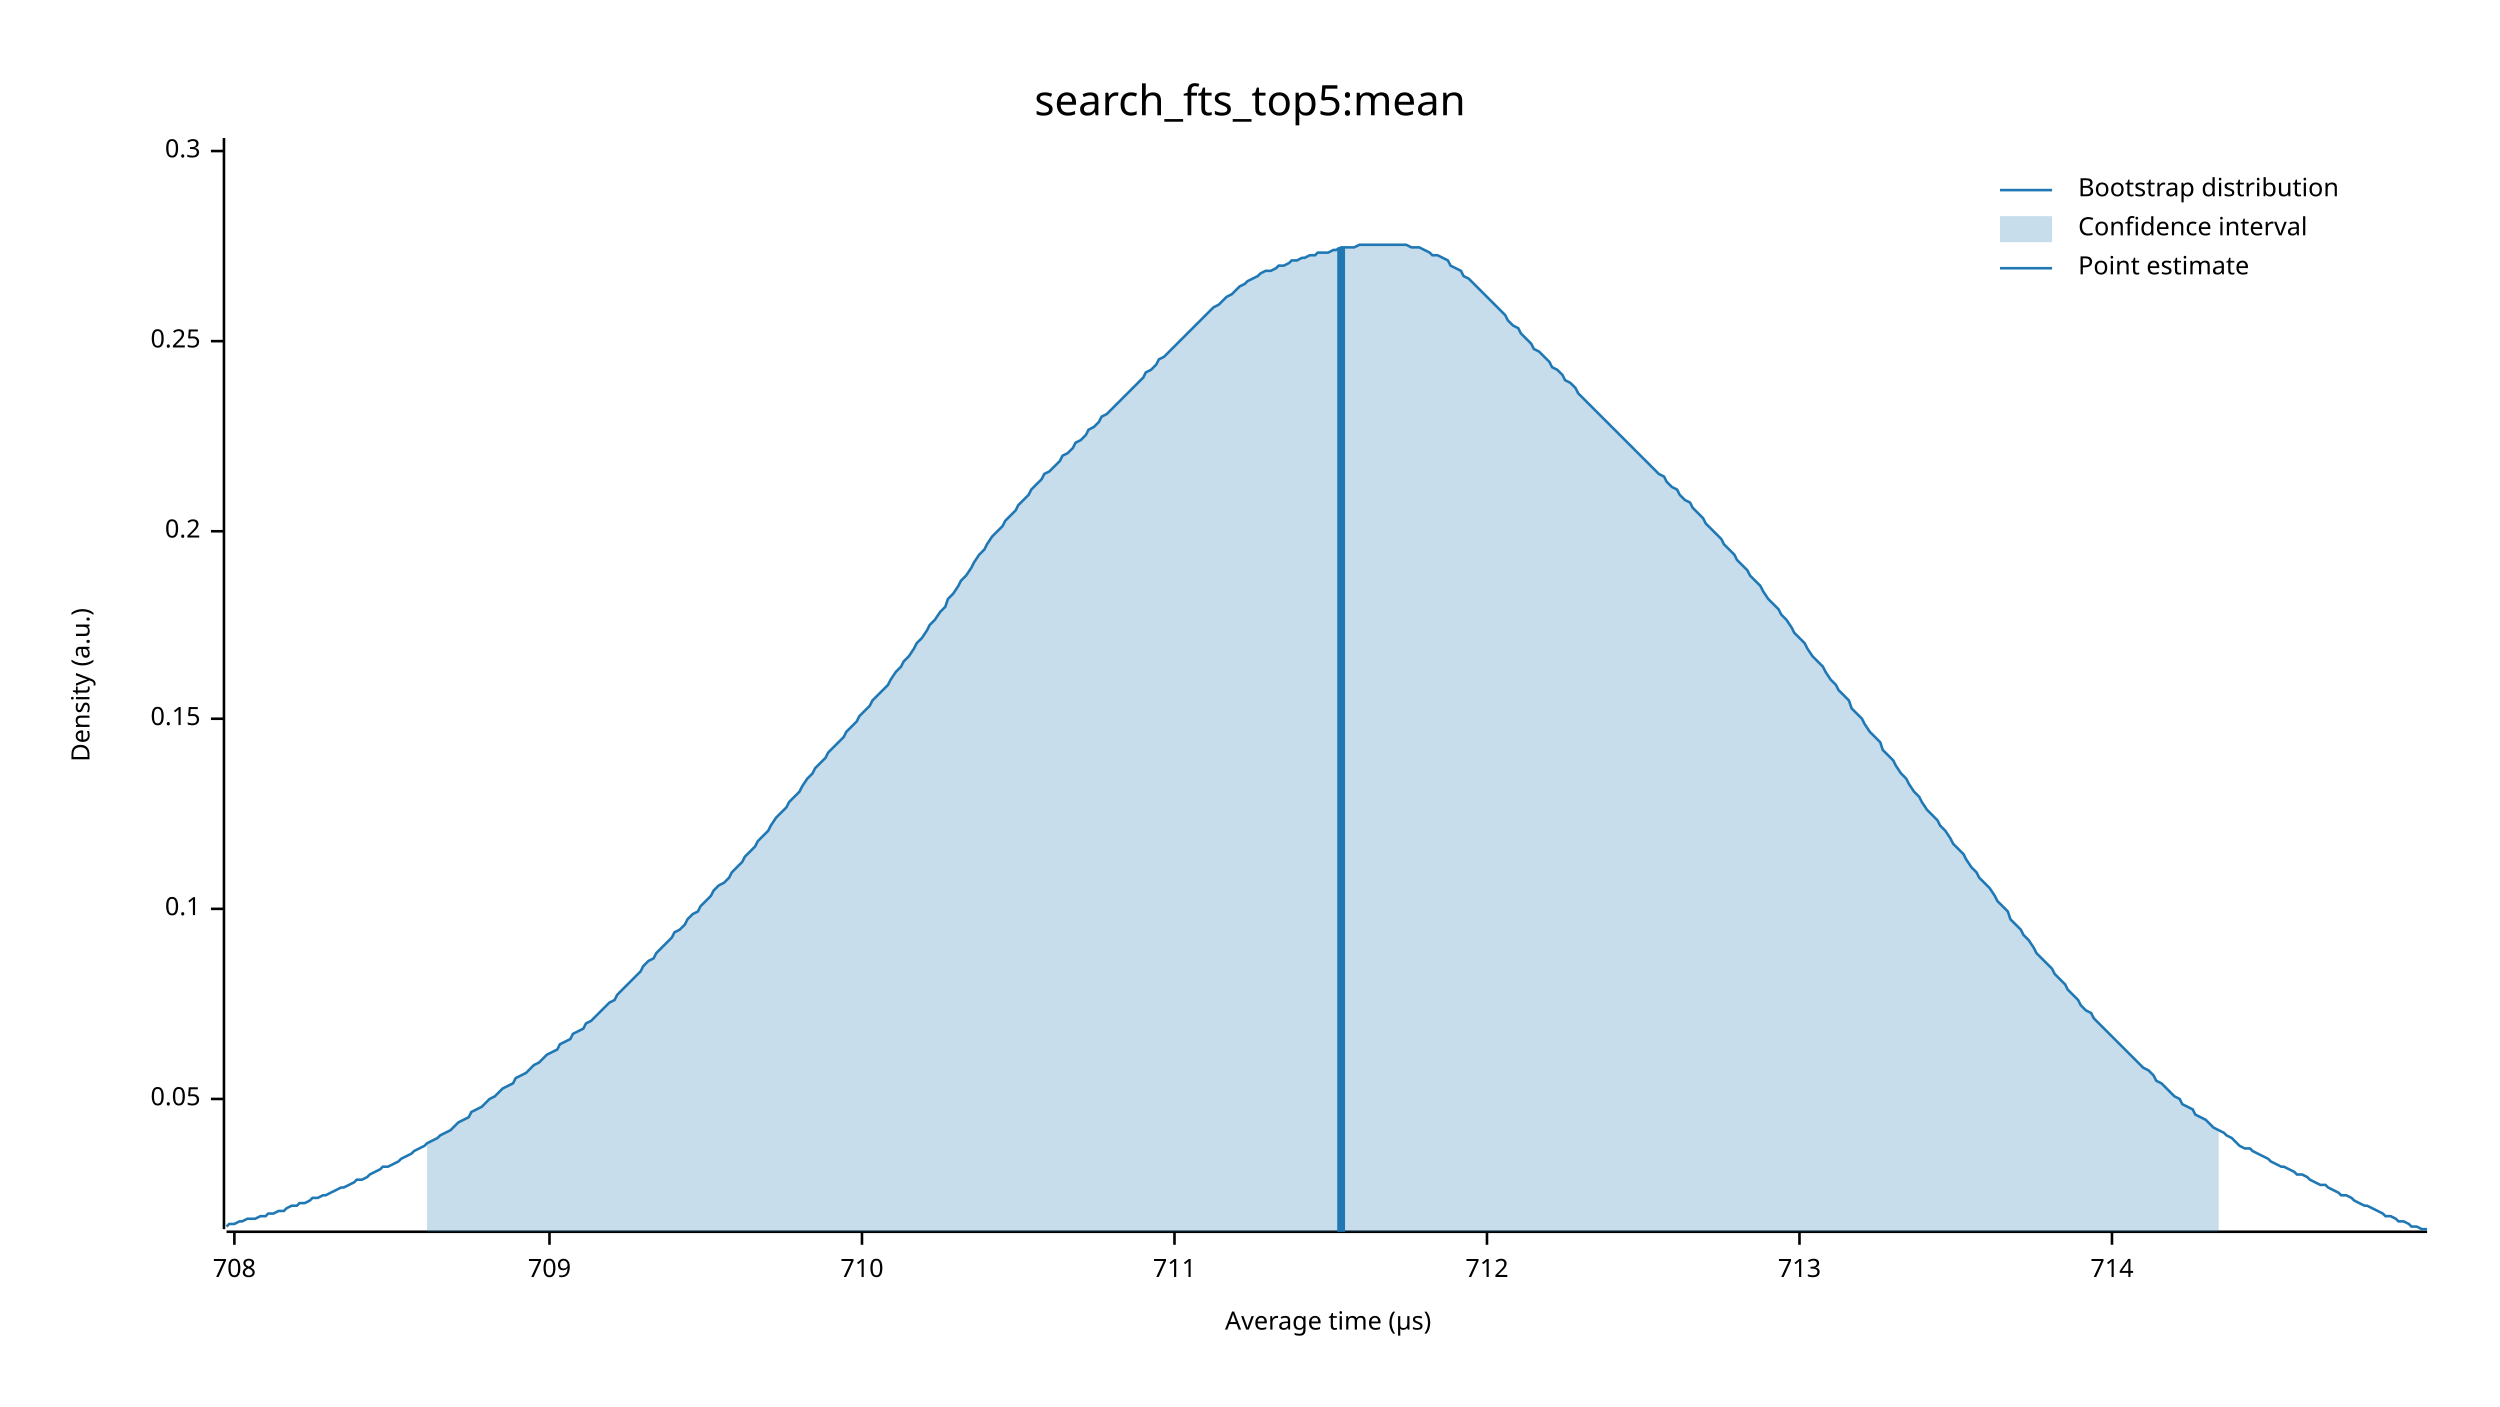
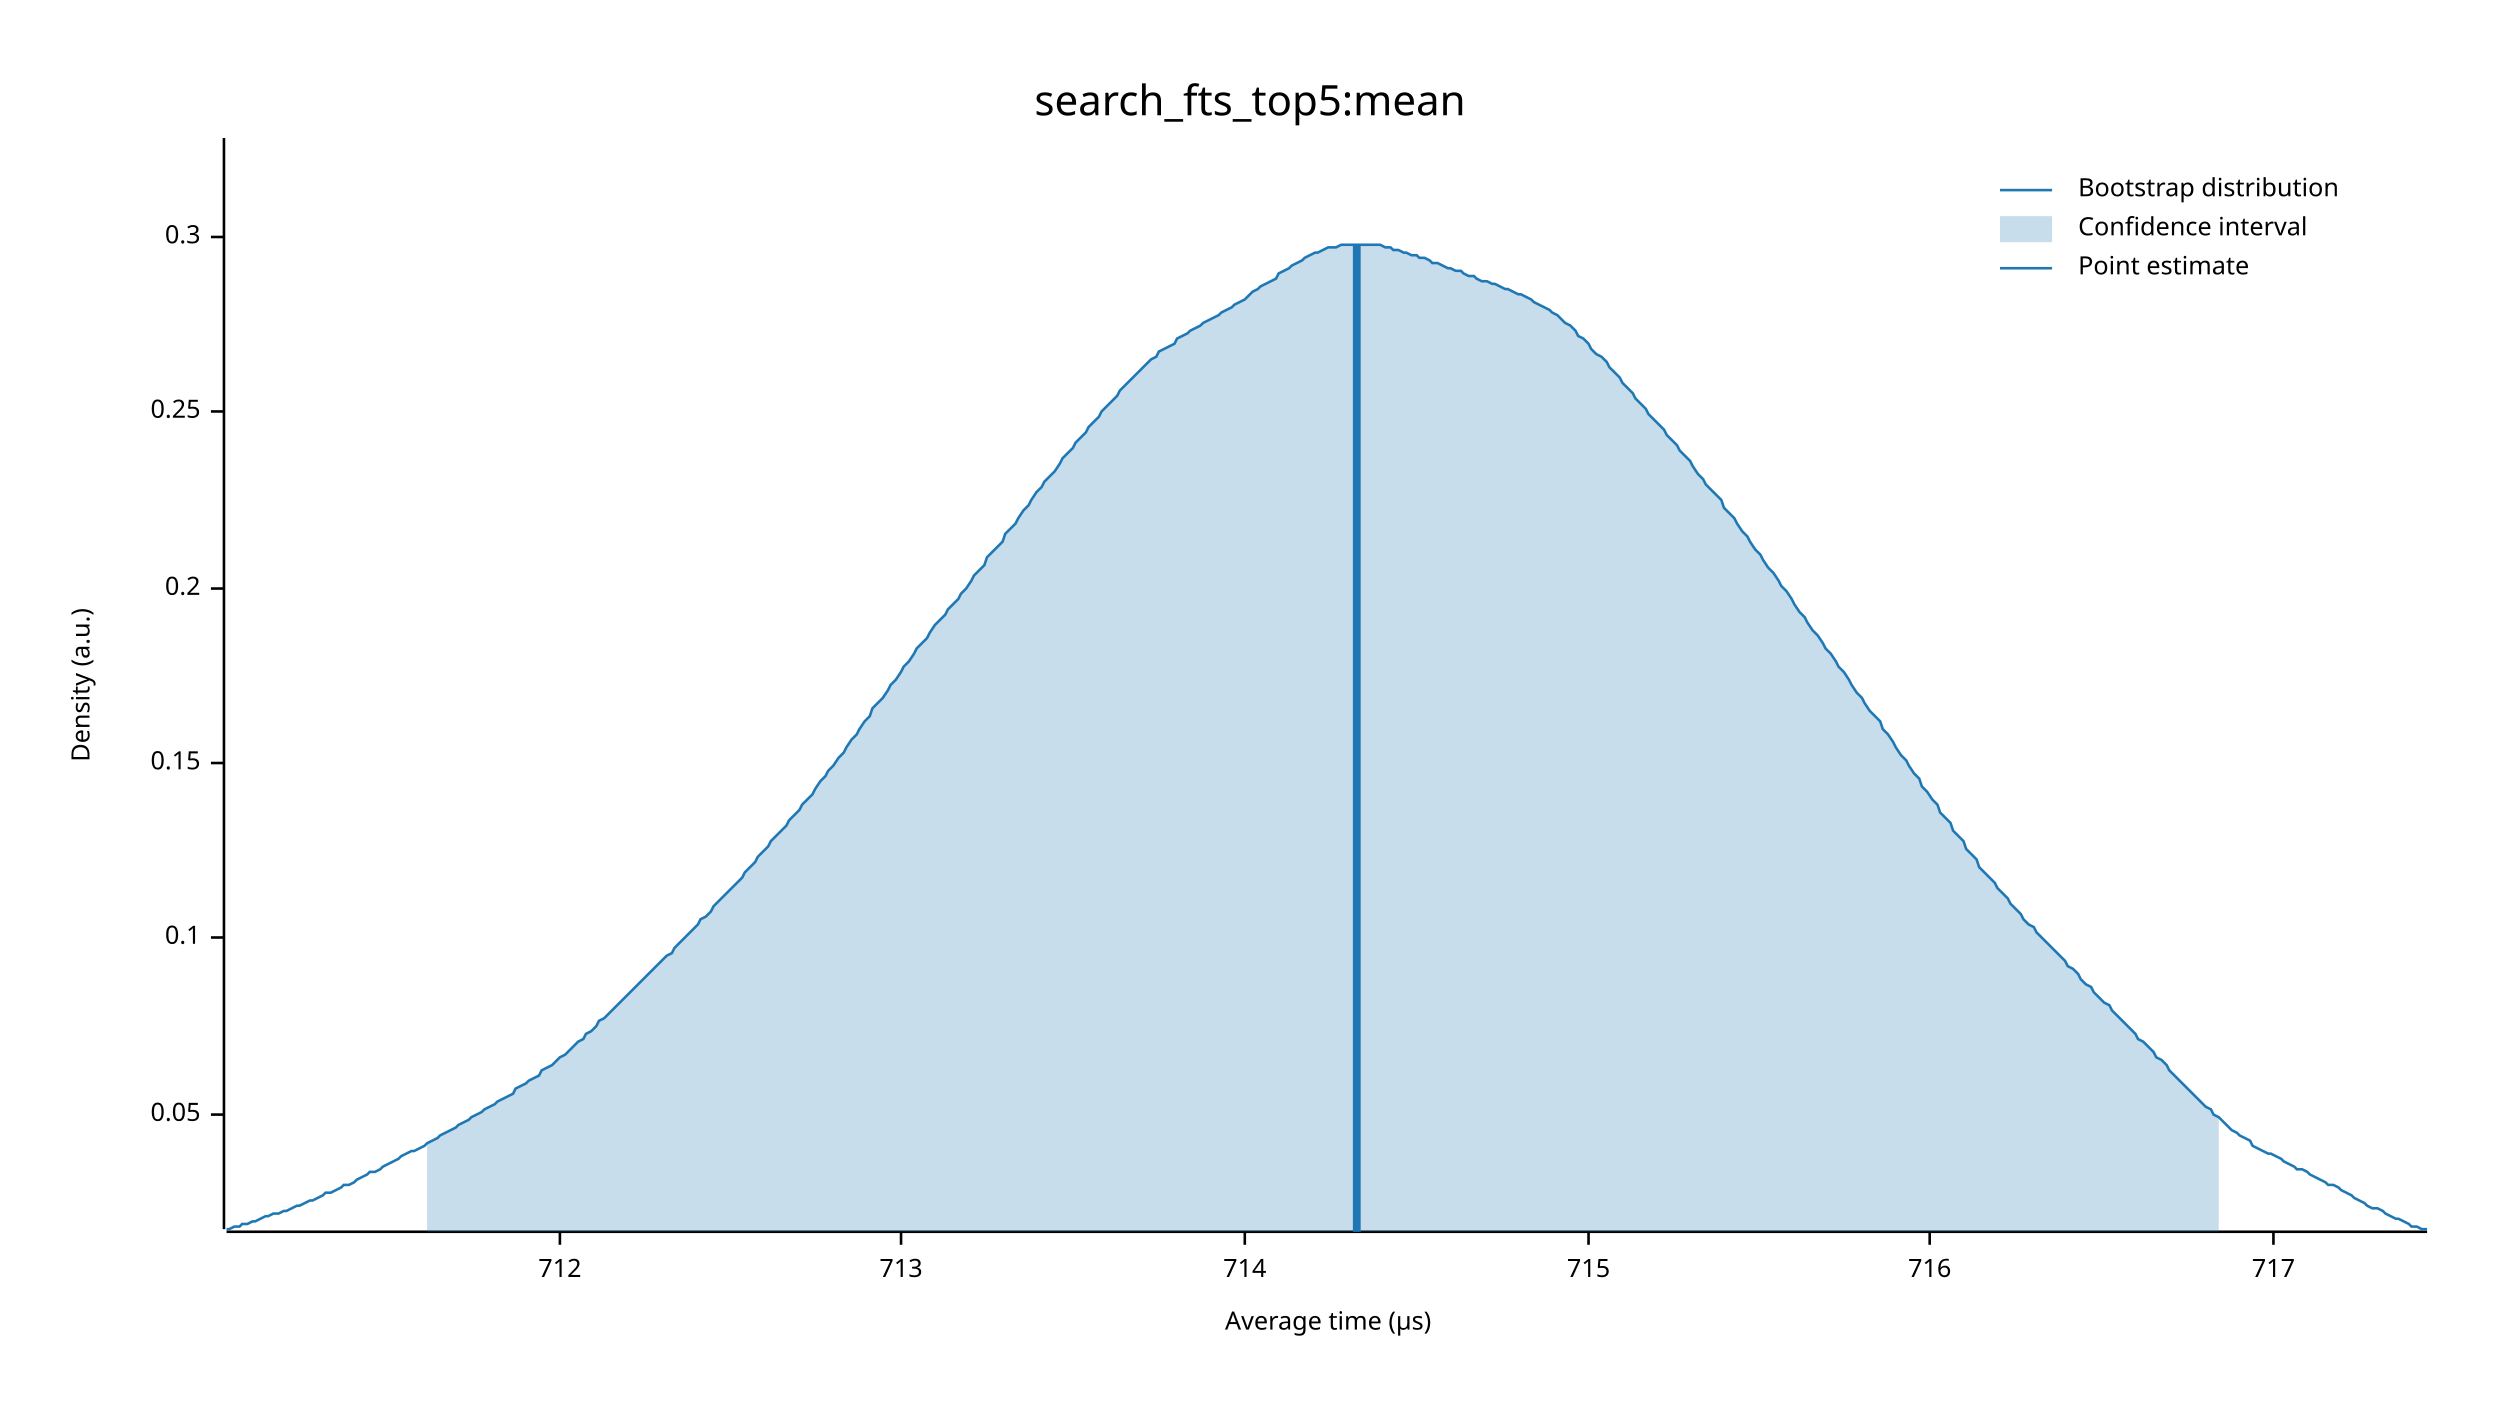
<svg xmlns="http://www.w3.org/2000/svg" width="960" height="540" viewBox="0 0 960 540">
  <text x="480" y="32" dy="0.76em" text-anchor="middle" font-family="sans-serif" font-size="16.129" opacity="1" fill="#000000">
search_fts_top5:mean
</text>
  <text x="27" y="263" dy="0.76em" text-anchor="middle" font-family="sans-serif" font-size="9.677" opacity="1" fill="#000000" transform="rotate(270, 27, 263)">
Density (a.u.)
</text>
  <text x="510" y="513" dy="-0.5ex" text-anchor="middle" font-family="sans-serif" font-size="9.677" opacity="1" fill="#000000">
Average time (µs)
</text>
  <polyline fill="none" opacity="1" stroke="#000000" stroke-width="1" points="86,53 86,472 " />
-   <text x="77" y="422" dy="0.5ex" text-anchor="end" font-family="sans-serif" font-size="9.677" opacity="1" fill="#000000">
+   <text x="77" y="428" dy="0.5ex" text-anchor="end" font-family="sans-serif" font-size="9.677" opacity="1" fill="#000000">
0.05
</text>
-   <polyline fill="none" opacity="1" stroke="#000000" stroke-width="1" points="81,422 86,422 " />
-   <text x="77" y="349" dy="0.5ex" text-anchor="end" font-family="sans-serif" font-size="9.677" opacity="1" fill="#000000">
+   <polyline fill="none" opacity="1" stroke="#000000" stroke-width="1" points="81,428 86,428 " />
+   <text x="77" y="360" dy="0.5ex" text-anchor="end" font-family="sans-serif" font-size="9.677" opacity="1" fill="#000000">
0.1
</text>
-   <polyline fill="none" opacity="1" stroke="#000000" stroke-width="1" points="81,349 86,349 " />
-   <text x="77" y="276" dy="0.5ex" text-anchor="end" font-family="sans-serif" font-size="9.677" opacity="1" fill="#000000">
+   <polyline fill="none" opacity="1" stroke="#000000" stroke-width="1" points="81,360 86,360 " />
+   <text x="77" y="293" dy="0.5ex" text-anchor="end" font-family="sans-serif" font-size="9.677" opacity="1" fill="#000000">
0.15
</text>
-   <polyline fill="none" opacity="1" stroke="#000000" stroke-width="1" points="81,276 86,276 " />
-   <text x="77" y="204" dy="0.5ex" text-anchor="end" font-family="sans-serif" font-size="9.677" opacity="1" fill="#000000">
+   <polyline fill="none" opacity="1" stroke="#000000" stroke-width="1" points="81,293 86,293 " />
+   <text x="77" y="226" dy="0.5ex" text-anchor="end" font-family="sans-serif" font-size="9.677" opacity="1" fill="#000000">
0.2
</text>
-   <polyline fill="none" opacity="1" stroke="#000000" stroke-width="1" points="81,204 86,204 " />
-   <text x="77" y="131" dy="0.5ex" text-anchor="end" font-family="sans-serif" font-size="9.677" opacity="1" fill="#000000">
+   <polyline fill="none" opacity="1" stroke="#000000" stroke-width="1" points="81,226 86,226 " />
+   <text x="77" y="158" dy="0.5ex" text-anchor="end" font-family="sans-serif" font-size="9.677" opacity="1" fill="#000000">
0.25
</text>
-   <polyline fill="none" opacity="1" stroke="#000000" stroke-width="1" points="81,131 86,131 " />
-   <text x="77" y="58" dy="0.5ex" text-anchor="end" font-family="sans-serif" font-size="9.677" opacity="1" fill="#000000">
+   <polyline fill="none" opacity="1" stroke="#000000" stroke-width="1" points="81,158 86,158 " />
+   <text x="77" y="91" dy="0.5ex" text-anchor="end" font-family="sans-serif" font-size="9.677" opacity="1" fill="#000000">
0.3
</text>
-   <polyline fill="none" opacity="1" stroke="#000000" stroke-width="1" points="81,58 86,58 " />
+   <polyline fill="none" opacity="1" stroke="#000000" stroke-width="1" points="81,91 86,91 " />
  <polyline fill="none" opacity="1" stroke="#000000" stroke-width="1" points="87,473 932,473 " />
-   <text x="90" y="483" dy="0.76em" text-anchor="middle" font-family="sans-serif" font-size="9.677" opacity="1" fill="#000000">
- 708
- </text>
-   <polyline fill="none" opacity="1" stroke="#000000" stroke-width="1" points="90,473 90,478 " />
-   <text x="211" y="483" dy="0.76em" text-anchor="middle" font-family="sans-serif" font-size="9.677" opacity="1" fill="#000000">
- 709
- </text>
-   <polyline fill="none" opacity="1" stroke="#000000" stroke-width="1" points="211,473 211,478 " />
-   <text x="331" y="483" dy="0.76em" text-anchor="middle" font-family="sans-serif" font-size="9.677" opacity="1" fill="#000000">
- 710
- </text>
-   <polyline fill="none" opacity="1" stroke="#000000" stroke-width="1" points="331,473 331,478 " />
-   <text x="451" y="483" dy="0.76em" text-anchor="middle" font-family="sans-serif" font-size="9.677" opacity="1" fill="#000000">
- 711
- </text>
-   <polyline fill="none" opacity="1" stroke="#000000" stroke-width="1" points="451,473 451,478 " />
-   <text x="571" y="483" dy="0.76em" text-anchor="middle" font-family="sans-serif" font-size="9.677" opacity="1" fill="#000000">
+   <text x="215" y="483" dy="0.76em" text-anchor="middle" font-family="sans-serif" font-size="9.677" opacity="1" fill="#000000">
712
</text>
-   <polyline fill="none" opacity="1" stroke="#000000" stroke-width="1" points="571,473 571,478 " />
-   <text x="691" y="483" dy="0.76em" text-anchor="middle" font-family="sans-serif" font-size="9.677" opacity="1" fill="#000000">
+   <polyline fill="none" opacity="1" stroke="#000000" stroke-width="1" points="215,473 215,478 " />
+   <text x="346" y="483" dy="0.76em" text-anchor="middle" font-family="sans-serif" font-size="9.677" opacity="1" fill="#000000">
713
</text>
-   <polyline fill="none" opacity="1" stroke="#000000" stroke-width="1" points="691,473 691,478 " />
-   <text x="811" y="483" dy="0.76em" text-anchor="middle" font-family="sans-serif" font-size="9.677" opacity="1" fill="#000000">
+   <polyline fill="none" opacity="1" stroke="#000000" stroke-width="1" points="346,473 346,478 " />
+   <text x="478" y="483" dy="0.76em" text-anchor="middle" font-family="sans-serif" font-size="9.677" opacity="1" fill="#000000">
714
</text>
-   <polyline fill="none" opacity="1" stroke="#000000" stroke-width="1" points="811,473 811,478 " />
-   <polyline fill="none" opacity="1" stroke="#1F78B4" stroke-width="1" points="87,471 88,470 90,470 92,469 93,469 95,468 97,468 98,468 100,467 102,467 103,466 105,466 107,465 109,465 110,464 112,463 114,463 115,462 117,462 119,461 120,460 122,460 124,459 125,459 127,458 129,457 131,456 132,456 134,455 136,454 137,453 139,453 141,452 142,451 144,450 146,449 147,448 149,448 151,447 153,446 154,445 156,444 158,443 159,442 161,441 163,440 164,439 166,438 168,437 169,436 171,435 173,434 175,432 176,431 178,430 180,429 181,427 183,426 185,425 186,424 188,422 190,421 191,420 193,418 195,417 197,416 198,414 200,413 202,412 203,411 205,409 207,408 208,407 210,405 212,404 214,403 215,401 217,400 219,399 220,397 222,396 224,395 225,393 227,392 229,390 230,389 232,387 234,385 236,384 237,382 239,380 241,378 242,377 244,375 246,373 247,371 249,369 251,368 252,366 254,364 256,362 258,360 259,358 261,357 263,355 264,353 266,351 268,350 269,348 271,346 273,344 274,342 276,340 278,339 280,337 281,335 283,333 285,331 286,329 288,327 290,325 291,323 293,321 295,319 296,317 298,314 300,312 302,310 303,308 305,306 307,304 308,302 310,299 312,297 313,295 315,293 317,291 318,289 320,287 322,285 324,283 325,281 327,279 329,277 330,275 332,273 334,271 335,269 337,267 339,265 341,263 342,261 344,258 346,256 347,254 349,252 351,249 352,247 354,245 356,242 357,240 359,238 361,235 363,233 364,230 366,228 368,225 369,223 371,221 373,218 374,216 376,213 378,211 379,209 381,206 383,204 385,202 386,200 388,198 390,196 391,194 393,192 395,190 396,188 398,186 400,184 401,182 403,181 405,179 407,177 408,175 410,174 412,172 413,170 415,169 417,167 418,165 420,164 422,162 423,160 425,159 427,157 429,155 430,154 432,152 434,150 435,149 437,147 439,145 440,143 442,142 444,140 445,138 447,137 449,135 451,133 452,132 454,130 456,128 457,127 459,125 461,123 462,122 464,120 466,118 468,117 469,116 471,114 473,113 474,112 476,110 478,109 479,108 481,107 483,106 484,105 486,104 488,104 490,103 491,102 493,102 495,101 496,100 498,100 500,99 501,99 503,98 505,98 506,97 508,97 510,97 512,96 513,96 515,95 517,95 518,95 520,95 522,94 523,94 525,94 527,94 528,94 530,94 532,94 534,94 535,94 537,94 539,94 540,94 542,95 544,95 545,95 547,96 549,97 550,98 552,98 554,99 556,100 557,102 559,103 561,104 562,106 564,107 566,109 567,110 569,112 571,114 573,116 574,117 576,119 578,121 579,123 581,125 583,126 584,128 586,130 588,132 589,134 591,135 593,137 595,139 596,141 598,142 600,144 601,146 603,147 605,149 606,151 608,153 610,155 611,156 613,158 615,160 617,162 618,163 620,165 622,167 623,168 625,170 627,172 628,173 630,175 632,177 633,178 635,180 637,182 639,183 640,185 642,187 644,188 645,190 647,192 649,193 650,195 652,197 654,199 655,201 657,203 659,205 661,207 662,209 664,211 666,213 667,215 669,217 671,219 672,221 674,223 676,225 677,227 679,230 681,232 683,234 684,236 686,238 688,241 689,243 691,245 693,247 694,249 696,252 698,254 700,256 701,258 703,261 705,263 706,265 708,267 710,269 711,272 713,274 715,276 716,278 718,281 720,283 722,285 723,288 725,290 727,292 728,294 730,297 732,299 733,301 735,304 737,306 738,308 740,311 742,313 744,315 745,317 747,319 749,322 750,324 752,326 754,328 755,330 757,333 759,335 760,337 762,339 764,341 766,344 767,346 769,348 771,350 772,353 774,355 776,357 777,359 779,361 781,364 782,366 784,368 786,370 788,372 789,374 791,376 793,378 794,380 796,382 798,384 799,386 801,388 803,389 804,391 806,393 808,395 810,397 811,398 813,400 815,402 816,403 818,405 820,407 821,408 823,410 825,411 827,413 828,415 830,416 832,418 833,419 835,421 837,422 838,424 840,425 842,426 843,428 845,429 847,430 849,432 850,433 852,434 854,435 855,436 857,437 859,439 860,440 862,441 864,441 865,442 867,443 869,444 871,445 872,446 874,447 876,448 877,448 879,449 881,450 882,451 884,451 886,452 887,453 889,454 891,455 893,455 894,456 896,457 898,458 899,459 901,459 903,460 904,461 906,462 908,463 909,463 911,464 913,465 915,466 916,467 918,467 920,468 921,469 923,469 925,470 926,471 928,471 930,472 932,472 " />
-   <polygon opacity="0.25" fill="#1F78B4" points="164,439 166,438 168,437 169,436 171,435 173,434 175,432 176,431 178,430 180,429 181,427 183,426 185,425 186,424 188,422 190,421 191,420 193,418 195,417 197,416 198,414 200,413 202,412 203,411 205,409 207,408 208,407 210,405 212,404 214,403 215,401 217,400 219,399 220,397 222,396 224,395 225,393 227,392 229,390 230,389 232,387 234,385 236,384 237,382 239,380 241,378 242,377 244,375 246,373 247,371 249,369 251,368 252,366 254,364 256,362 258,360 259,358 261,357 263,355 264,353 266,351 268,350 269,348 271,346 273,344 274,342 276,340 278,339 280,337 281,335 283,333 285,331 286,329 288,327 290,325 291,323 293,321 295,319 296,317 298,314 300,312 302,310 303,308 305,306 307,304 308,302 310,299 312,297 313,295 315,293 317,291 318,289 320,287 322,285 324,283 325,281 327,279 329,277 330,275 332,273 334,271 335,269 337,267 339,265 341,263 342,261 344,258 346,256 347,254 349,252 351,249 352,247 354,245 356,242 357,240 359,238 361,235 363,233 364,230 366,228 368,225 369,223 371,221 373,218 374,216 376,213 378,211 379,209 381,206 383,204 385,202 386,200 388,198 390,196 391,194 393,192 395,190 396,188 398,186 400,184 401,182 403,181 405,179 407,177 408,175 410,174 412,172 413,170 415,169 417,167 418,165 420,164 422,162 423,160 425,159 427,157 429,155 430,154 432,152 434,150 435,149 437,147 439,145 440,143 442,142 444,140 445,138 447,137 449,135 451,133 452,132 454,130 456,128 457,127 459,125 461,123 462,122 464,120 466,118 468,117 469,116 471,114 473,113 474,112 476,110 478,109 479,108 481,107 483,106 484,105 486,104 488,104 490,103 491,102 493,102 495,101 496,100 498,100 500,99 501,99 503,98 505,98 506,97 508,97 510,97 512,96 513,96 515,95 517,95 518,95 520,95 522,94 523,94 525,94 527,94 528,94 530,94 532,94 534,94 535,94 537,94 539,94 540,94 542,95 544,95 545,95 547,96 549,97 550,98 552,98 554,99 556,100 557,102 559,103 561,104 562,106 564,107 566,109 567,110 569,112 571,114 573,116 574,117 576,119 578,121 579,123 581,125 583,126 584,128 586,130 588,132 589,134 591,135 593,137 595,139 596,141 598,142 600,144 601,146 603,147 605,149 606,151 608,153 610,155 611,156 613,158 615,160 617,162 618,163 620,165 622,167 623,168 625,170 627,172 628,173 630,175 632,177 633,178 635,180 637,182 639,183 640,185 642,187 644,188 645,190 647,192 649,193 650,195 652,197 654,199 655,201 657,203 659,205 661,207 662,209 664,211 666,213 667,215 669,217 671,219 672,221 674,223 676,225 677,227 679,230 681,232 683,234 684,236 686,238 688,241 689,243 691,245 693,247 694,249 696,252 698,254 700,256 701,258 703,261 705,263 706,265 708,267 710,269 711,272 713,274 715,276 716,278 718,281 720,283 722,285 723,288 725,290 727,292 728,294 730,297 732,299 733,301 735,304 737,306 738,308 740,311 742,313 744,315 745,317 747,319 749,322 750,324 752,326 754,328 755,330 757,333 759,335 760,337 762,339 764,341 766,344 767,346 769,348 771,350 772,353 774,355 776,357 777,359 779,361 781,364 782,366 784,368 786,370 788,372 789,374 791,376 793,378 794,380 796,382 798,384 799,386 801,388 803,389 804,391 806,393 808,395 810,397 811,398 813,400 815,402 816,403 818,405 820,407 821,408 823,410 825,411 827,413 828,415 830,416 832,418 833,419 835,421 837,422 838,424 840,425 842,426 843,428 845,429 847,430 849,432 850,433 852,434 852,473 164,473 " />
-   <polyline fill="none" opacity="1" stroke="#1F78B4" stroke-width="3" points="515,473 515,95 " />
+   <polyline fill="none" opacity="1" stroke="#000000" stroke-width="1" points="478,473 478,478 " />
+   <text x="610" y="483" dy="0.76em" text-anchor="middle" font-family="sans-serif" font-size="9.677" opacity="1" fill="#000000">
+ 715
+ </text>
+   <polyline fill="none" opacity="1" stroke="#000000" stroke-width="1" points="610,473 610,478 " />
+   <text x="741" y="483" dy="0.76em" text-anchor="middle" font-family="sans-serif" font-size="9.677" opacity="1" fill="#000000">
+ 716
+ </text>
+   <polyline fill="none" opacity="1" stroke="#000000" stroke-width="1" points="741,473 741,478 " />
+   <text x="873" y="483" dy="0.76em" text-anchor="middle" font-family="sans-serif" font-size="9.677" opacity="1" fill="#000000">
+ 717
+ </text>
+   <polyline fill="none" opacity="1" stroke="#000000" stroke-width="1" points="873,473 873,478 " />
+   <polyline fill="none" opacity="1" stroke="#1F78B4" stroke-width="1" points="87,472 88,472 90,471 92,471 93,470 95,470 97,469 98,469 100,468 102,467 103,467 105,466 107,466 109,465 110,465 112,464 114,463 115,463 117,462 119,461 120,461 122,460 124,459 125,458 127,458 129,457 131,456 132,455 134,455 136,454 137,453 139,452 141,451 142,450 144,450 146,449 147,448 149,447 151,446 153,445 154,444 156,443 158,442 159,442 161,441 163,440 164,439 166,438 168,437 169,436 171,435 173,434 175,433 176,432 178,431 180,430 181,429 183,428 185,427 186,426 188,425 190,424 191,423 193,422 195,421 197,420 198,418 200,417 202,416 203,415 205,414 207,413 208,411 210,410 212,409 214,407 215,406 217,405 219,403 220,402 222,400 224,399 225,397 227,396 229,394 230,392 232,391 234,389 236,387 237,386 239,384 241,382 242,381 244,379 246,377 247,376 249,374 251,372 252,371 254,369 256,367 258,366 259,364 261,362 263,360 264,359 266,357 268,355 269,353 271,352 273,350 274,348 276,346 278,344 280,342 281,341 283,339 285,337 286,335 288,333 290,331 291,329 293,327 295,325 296,323 298,321 300,319 302,317 303,315 305,313 307,311 308,309 310,307 312,305 313,303 315,300 317,298 318,296 320,294 322,291 324,289 325,287 327,284 329,282 330,280 332,277 334,275 335,272 337,270 339,268 341,265 342,263 344,261 346,258 347,256 349,254 351,251 352,249 354,247 356,245 357,243 359,240 361,238 363,236 364,234 366,232 368,230 369,228 371,226 373,223 374,221 376,219 378,217 379,214 381,212 383,210 385,208 386,205 388,203 390,201 391,199 393,196 395,194 396,192 398,189 400,187 401,185 403,183 405,181 407,178 408,176 410,174 412,172 413,170 415,168 417,166 418,164 420,162 422,160 423,158 425,156 427,154 429,152 430,150 432,148 434,146 435,145 437,143 439,141 440,140 442,138 444,137 445,135 447,134 449,133 451,132 452,130 454,129 456,128 457,127 459,126 461,125 462,124 464,123 466,122 468,121 469,120 471,119 473,118 474,117 476,116 478,115 479,114 481,112 483,111 484,110 486,109 488,108 490,107 491,105 493,104 495,103 496,102 498,101 500,100 501,99 503,98 505,97 506,97 508,96 510,95 512,95 513,95 515,94 517,94 518,94 520,94 522,94 523,94 525,94 527,94 528,94 530,94 532,95 534,95 535,96 537,96 539,97 540,97 542,98 544,98 545,99 547,99 549,100 550,101 552,101 554,102 556,103 557,103 559,104 561,104 562,105 564,106 566,106 567,107 569,108 571,108 573,109 574,109 576,110 578,111 579,111 581,112 583,113 584,113 586,114 588,115 589,116 591,117 593,118 595,119 596,120 598,121 600,123 601,124 603,125 605,127 606,129 608,130 610,132 611,134 613,136 615,137 617,139 618,141 620,143 622,145 623,147 625,149 627,151 628,153 630,155 632,157 633,159 635,161 637,163 639,165 640,167 642,169 644,171 645,173 647,175 649,177 650,179 652,182 654,184 655,186 657,188 659,190 661,192 662,195 664,197 666,199 667,201 669,204 671,206 672,208 674,211 676,213 677,215 679,218 681,220 683,223 684,225 686,227 688,230 689,232 691,235 693,237 694,239 696,242 698,244 700,247 701,249 703,251 705,254 706,256 708,258 710,261 711,263 713,266 715,268 716,270 718,273 720,275 722,277 723,280 725,282 727,285 728,287 730,290 732,292 733,294 735,297 737,299 738,302 740,304 742,307 744,309 745,312 747,314 749,316 750,319 752,321 754,323 755,326 757,328 759,330 760,333 762,335 764,337 766,339 767,341 769,343 771,345 772,347 774,349 776,351 777,353 779,355 781,356 782,358 784,360 786,362 788,364 789,365 791,367 793,369 794,371 796,372 798,374 799,376 801,378 803,379 804,381 806,383 808,385 810,386 811,388 813,390 815,392 816,393 818,395 820,397 821,399 823,400 825,402 827,404 828,406 830,407 832,409 833,411 835,413 837,415 838,416 840,418 842,420 843,421 845,423 847,425 849,426 850,428 852,429 854,431 855,432 857,434 859,435 860,436 862,437 864,438 865,440 867,441 869,442 871,443 872,443 874,444 876,445 877,446 879,447 881,448 882,449 884,449 886,450 887,451 889,452 891,453 893,454 894,455 896,455 898,456 899,457 901,458 903,459 904,460 906,461 908,462 909,463 911,464 913,464 915,465 916,466 918,467 920,468 921,468 923,469 925,470 926,471 928,471 930,472 932,472 " />
+   <polygon opacity="0.25" fill="#1F78B4" points="164,439 166,438 168,437 169,436 171,435 173,434 175,433 176,432 178,431 180,430 181,429 183,428 185,427 186,426 188,425 190,424 191,423 193,422 195,421 197,420 198,418 200,417 202,416 203,415 205,414 207,413 208,411 210,410 212,409 214,407 215,406 217,405 219,403 220,402 222,400 224,399 225,397 227,396 229,394 230,392 232,391 234,389 236,387 237,386 239,384 241,382 242,381 244,379 246,377 247,376 249,374 251,372 252,371 254,369 256,367 258,366 259,364 261,362 263,360 264,359 266,357 268,355 269,353 271,352 273,350 274,348 276,346 278,344 280,342 281,341 283,339 285,337 286,335 288,333 290,331 291,329 293,327 295,325 296,323 298,321 300,319 302,317 303,315 305,313 307,311 308,309 310,307 312,305 313,303 315,300 317,298 318,296 320,294 322,291 324,289 325,287 327,284 329,282 330,280 332,277 334,275 335,272 337,270 339,268 341,265 342,263 344,261 346,258 347,256 349,254 351,251 352,249 354,247 356,245 357,243 359,240 361,238 363,236 364,234 366,232 368,230 369,228 371,226 373,223 374,221 376,219 378,217 379,214 381,212 383,210 385,208 386,205 388,203 390,201 391,199 393,196 395,194 396,192 398,189 400,187 401,185 403,183 405,181 407,178 408,176 410,174 412,172 413,170 415,168 417,166 418,164 420,162 422,160 423,158 425,156 427,154 429,152 430,150 432,148 434,146 435,145 437,143 439,141 440,140 442,138 444,137 445,135 447,134 449,133 451,132 452,130 454,129 456,128 457,127 459,126 461,125 462,124 464,123 466,122 468,121 469,120 471,119 473,118 474,117 476,116 478,115 479,114 481,112 483,111 484,110 486,109 488,108 490,107 491,105 493,104 495,103 496,102 498,101 500,100 501,99 503,98 505,97 506,97 508,96 510,95 512,95 513,95 515,94 517,94 518,94 520,94 522,94 523,94 525,94 527,94 528,94 530,94 532,95 534,95 535,96 537,96 539,97 540,97 542,98 544,98 545,99 547,99 549,100 550,101 552,101 554,102 556,103 557,103 559,104 561,104 562,105 564,106 566,106 567,107 569,108 571,108 573,109 574,109 576,110 578,111 579,111 581,112 583,113 584,113 586,114 588,115 589,116 591,117 593,118 595,119 596,120 598,121 600,123 601,124 603,125 605,127 606,129 608,130 610,132 611,134 613,136 615,137 617,139 618,141 620,143 622,145 623,147 625,149 627,151 628,153 630,155 632,157 633,159 635,161 637,163 639,165 640,167 642,169 644,171 645,173 647,175 649,177 650,179 652,182 654,184 655,186 657,188 659,190 661,192 662,195 664,197 666,199 667,201 669,204 671,206 672,208 674,211 676,213 677,215 679,218 681,220 683,223 684,225 686,227 688,230 689,232 691,235 693,237 694,239 696,242 698,244 700,247 701,249 703,251 705,254 706,256 708,258 710,261 711,263 713,266 715,268 716,270 718,273 720,275 722,277 723,280 725,282 727,285 728,287 730,290 732,292 733,294 735,297 737,299 738,302 740,304 742,307 744,309 745,312 747,314 749,316 750,319 752,321 754,323 755,326 757,328 759,330 760,333 762,335 764,337 766,339 767,341 769,343 771,345 772,347 774,349 776,351 777,353 779,355 781,356 782,358 784,360 786,362 788,364 789,365 791,367 793,369 794,371 796,372 798,374 799,376 801,378 803,379 804,381 806,383 808,385 810,386 811,388 813,390 815,392 816,393 818,395 820,397 821,399 823,400 825,402 827,404 828,406 830,407 832,409 833,411 835,413 837,415 838,416 840,418 842,420 843,421 845,423 847,425 849,426 850,428 852,429 852,473 164,473 " />
+   <polyline fill="none" opacity="1" stroke="#1F78B4" stroke-width="3" points="521,473 521,94 " />
  <text x="798" y="68" dy="0.76em" text-anchor="start" font-family="sans-serif" font-size="9.677" opacity="1" fill="#000000">
Bootstrap distribution
</text>
  <text x="798" y="83" dy="0.76em" text-anchor="start" font-family="sans-serif" font-size="9.677" opacity="1" fill="#000000">
Confidence interval
</text>
  <text x="798" y="98" dy="0.76em" text-anchor="start" font-family="sans-serif" font-size="9.677" opacity="1" fill="#000000">
Point estimate
</text>
  <polyline fill="none" opacity="1" stroke="#1F78B4" stroke-width="1" points="768,73 788,73 " />
  <rect x="768" y="83" width="20" height="10" opacity="0.25" fill="#1F78B4" stroke="none" />
  <polyline fill="none" opacity="1" stroke="#1F78B4" stroke-width="1" points="768,103 788,103 " />
</svg>
